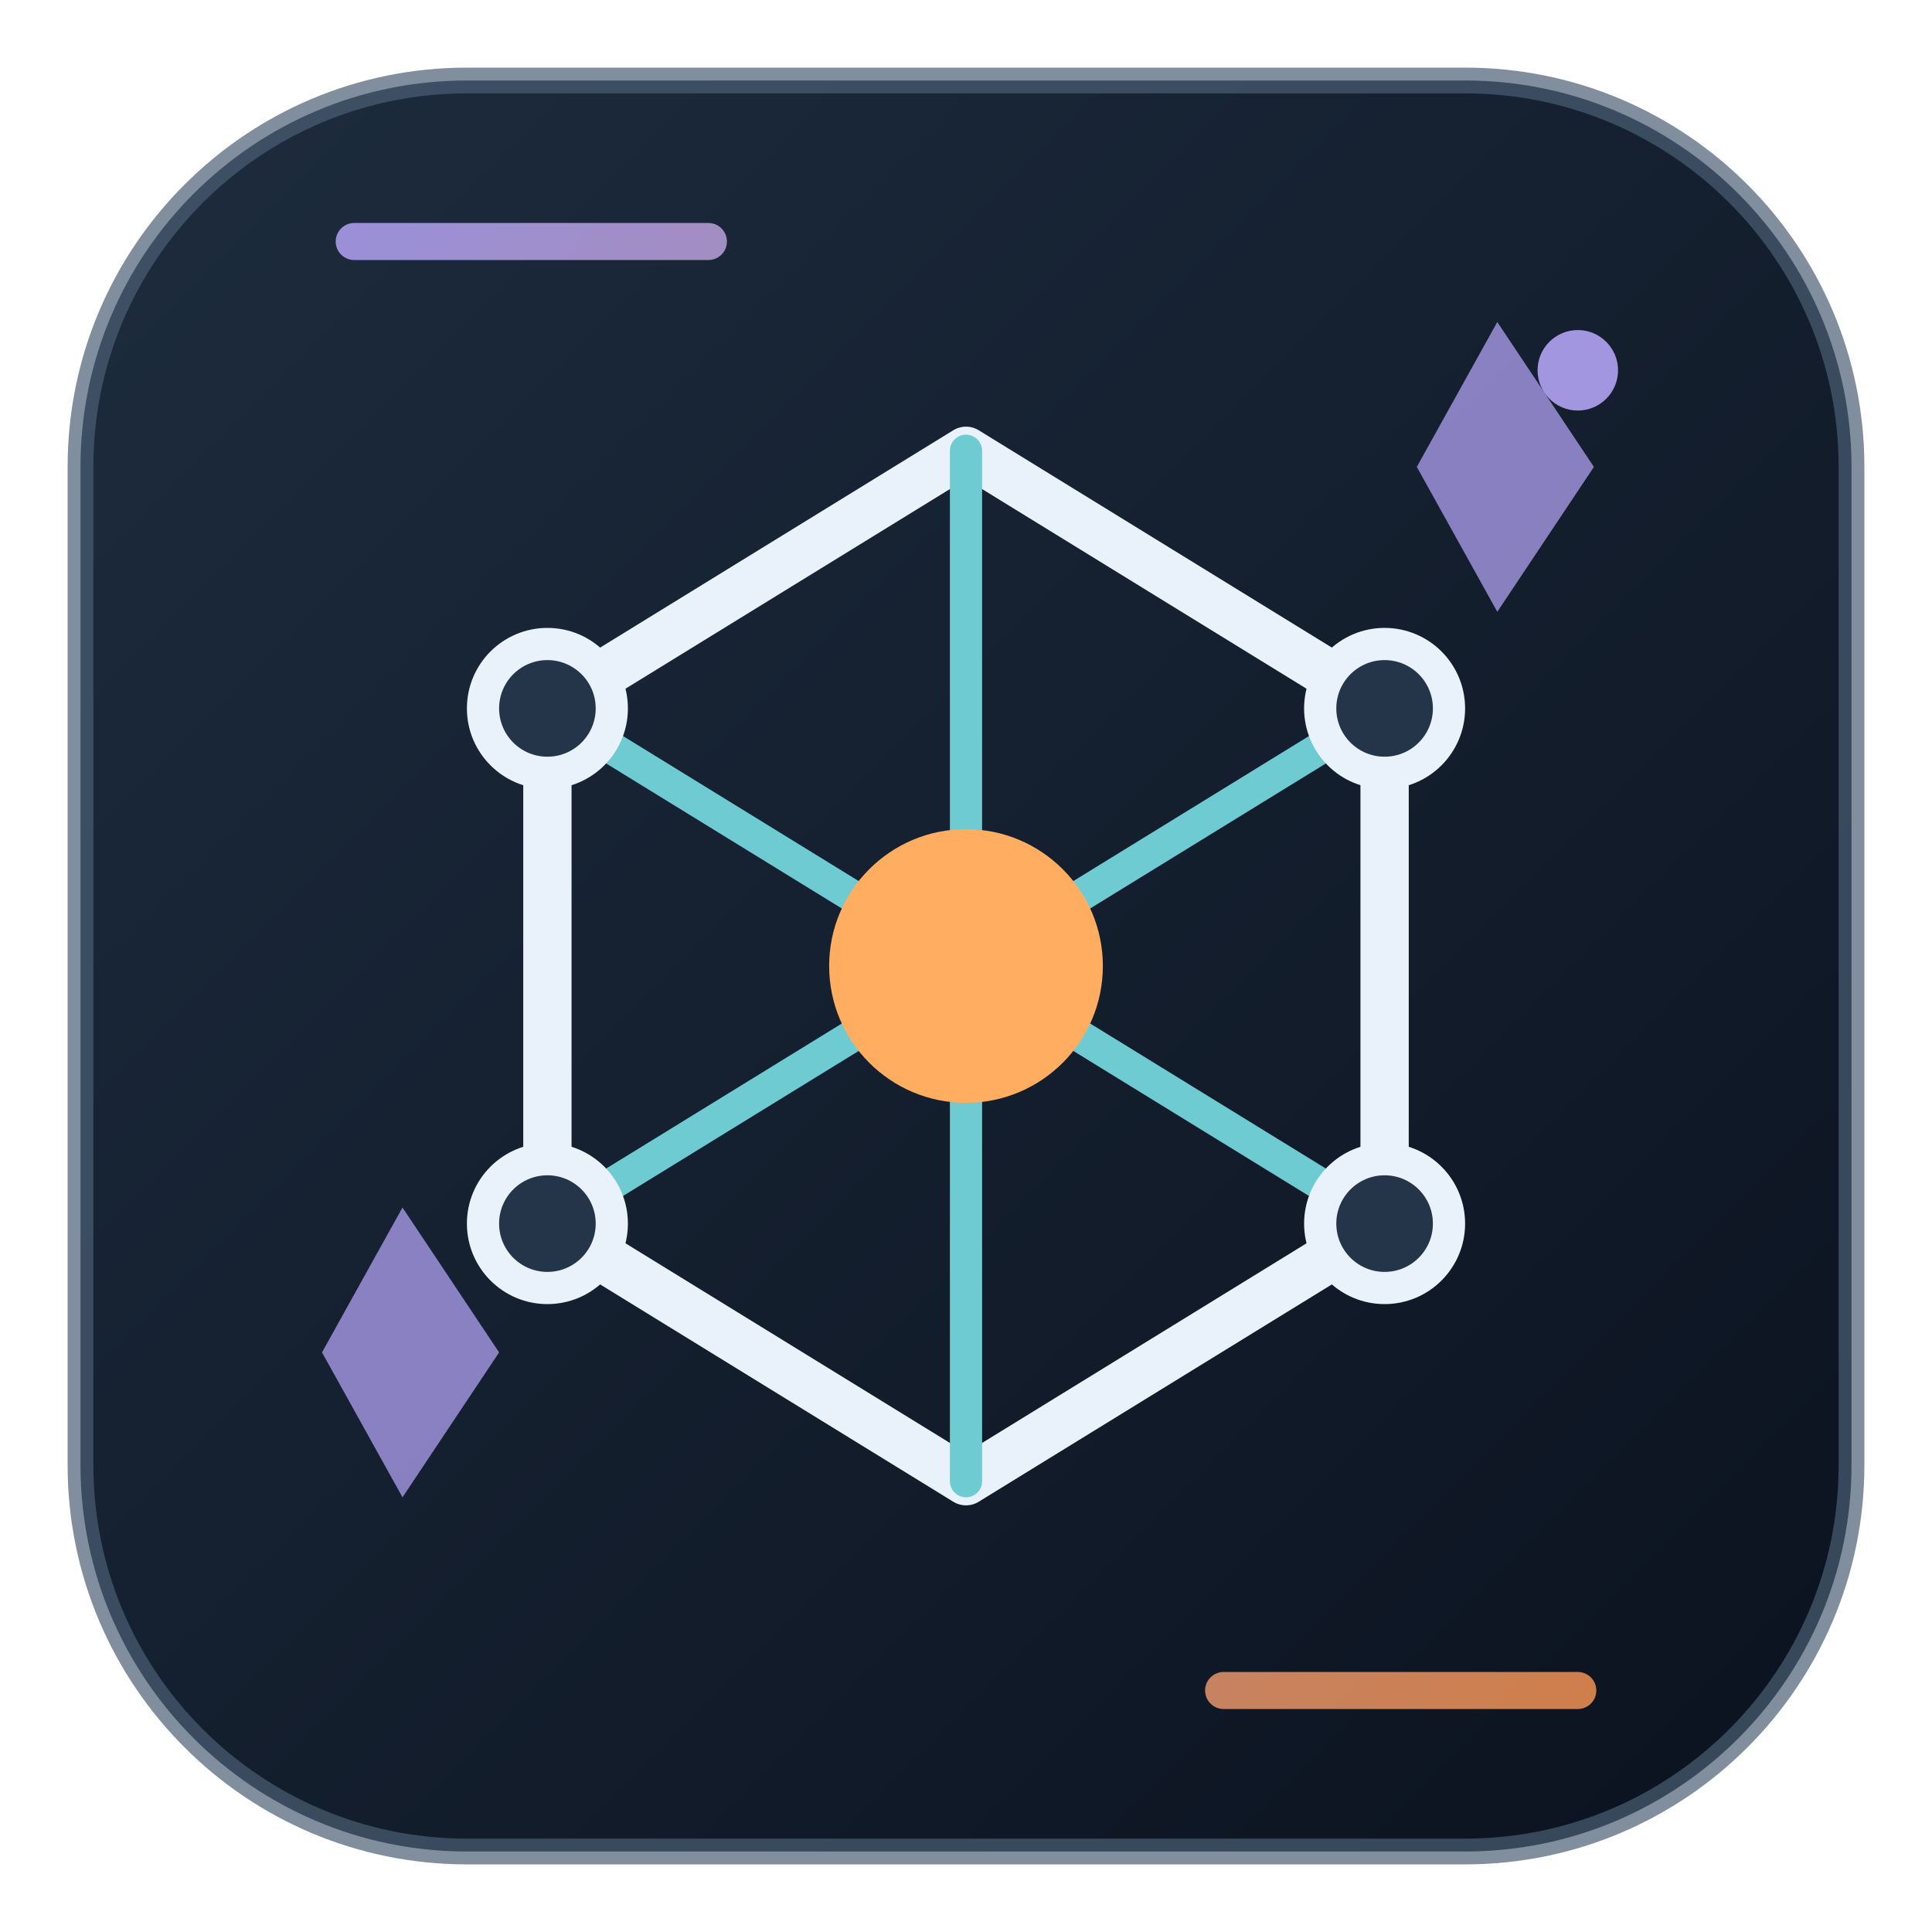
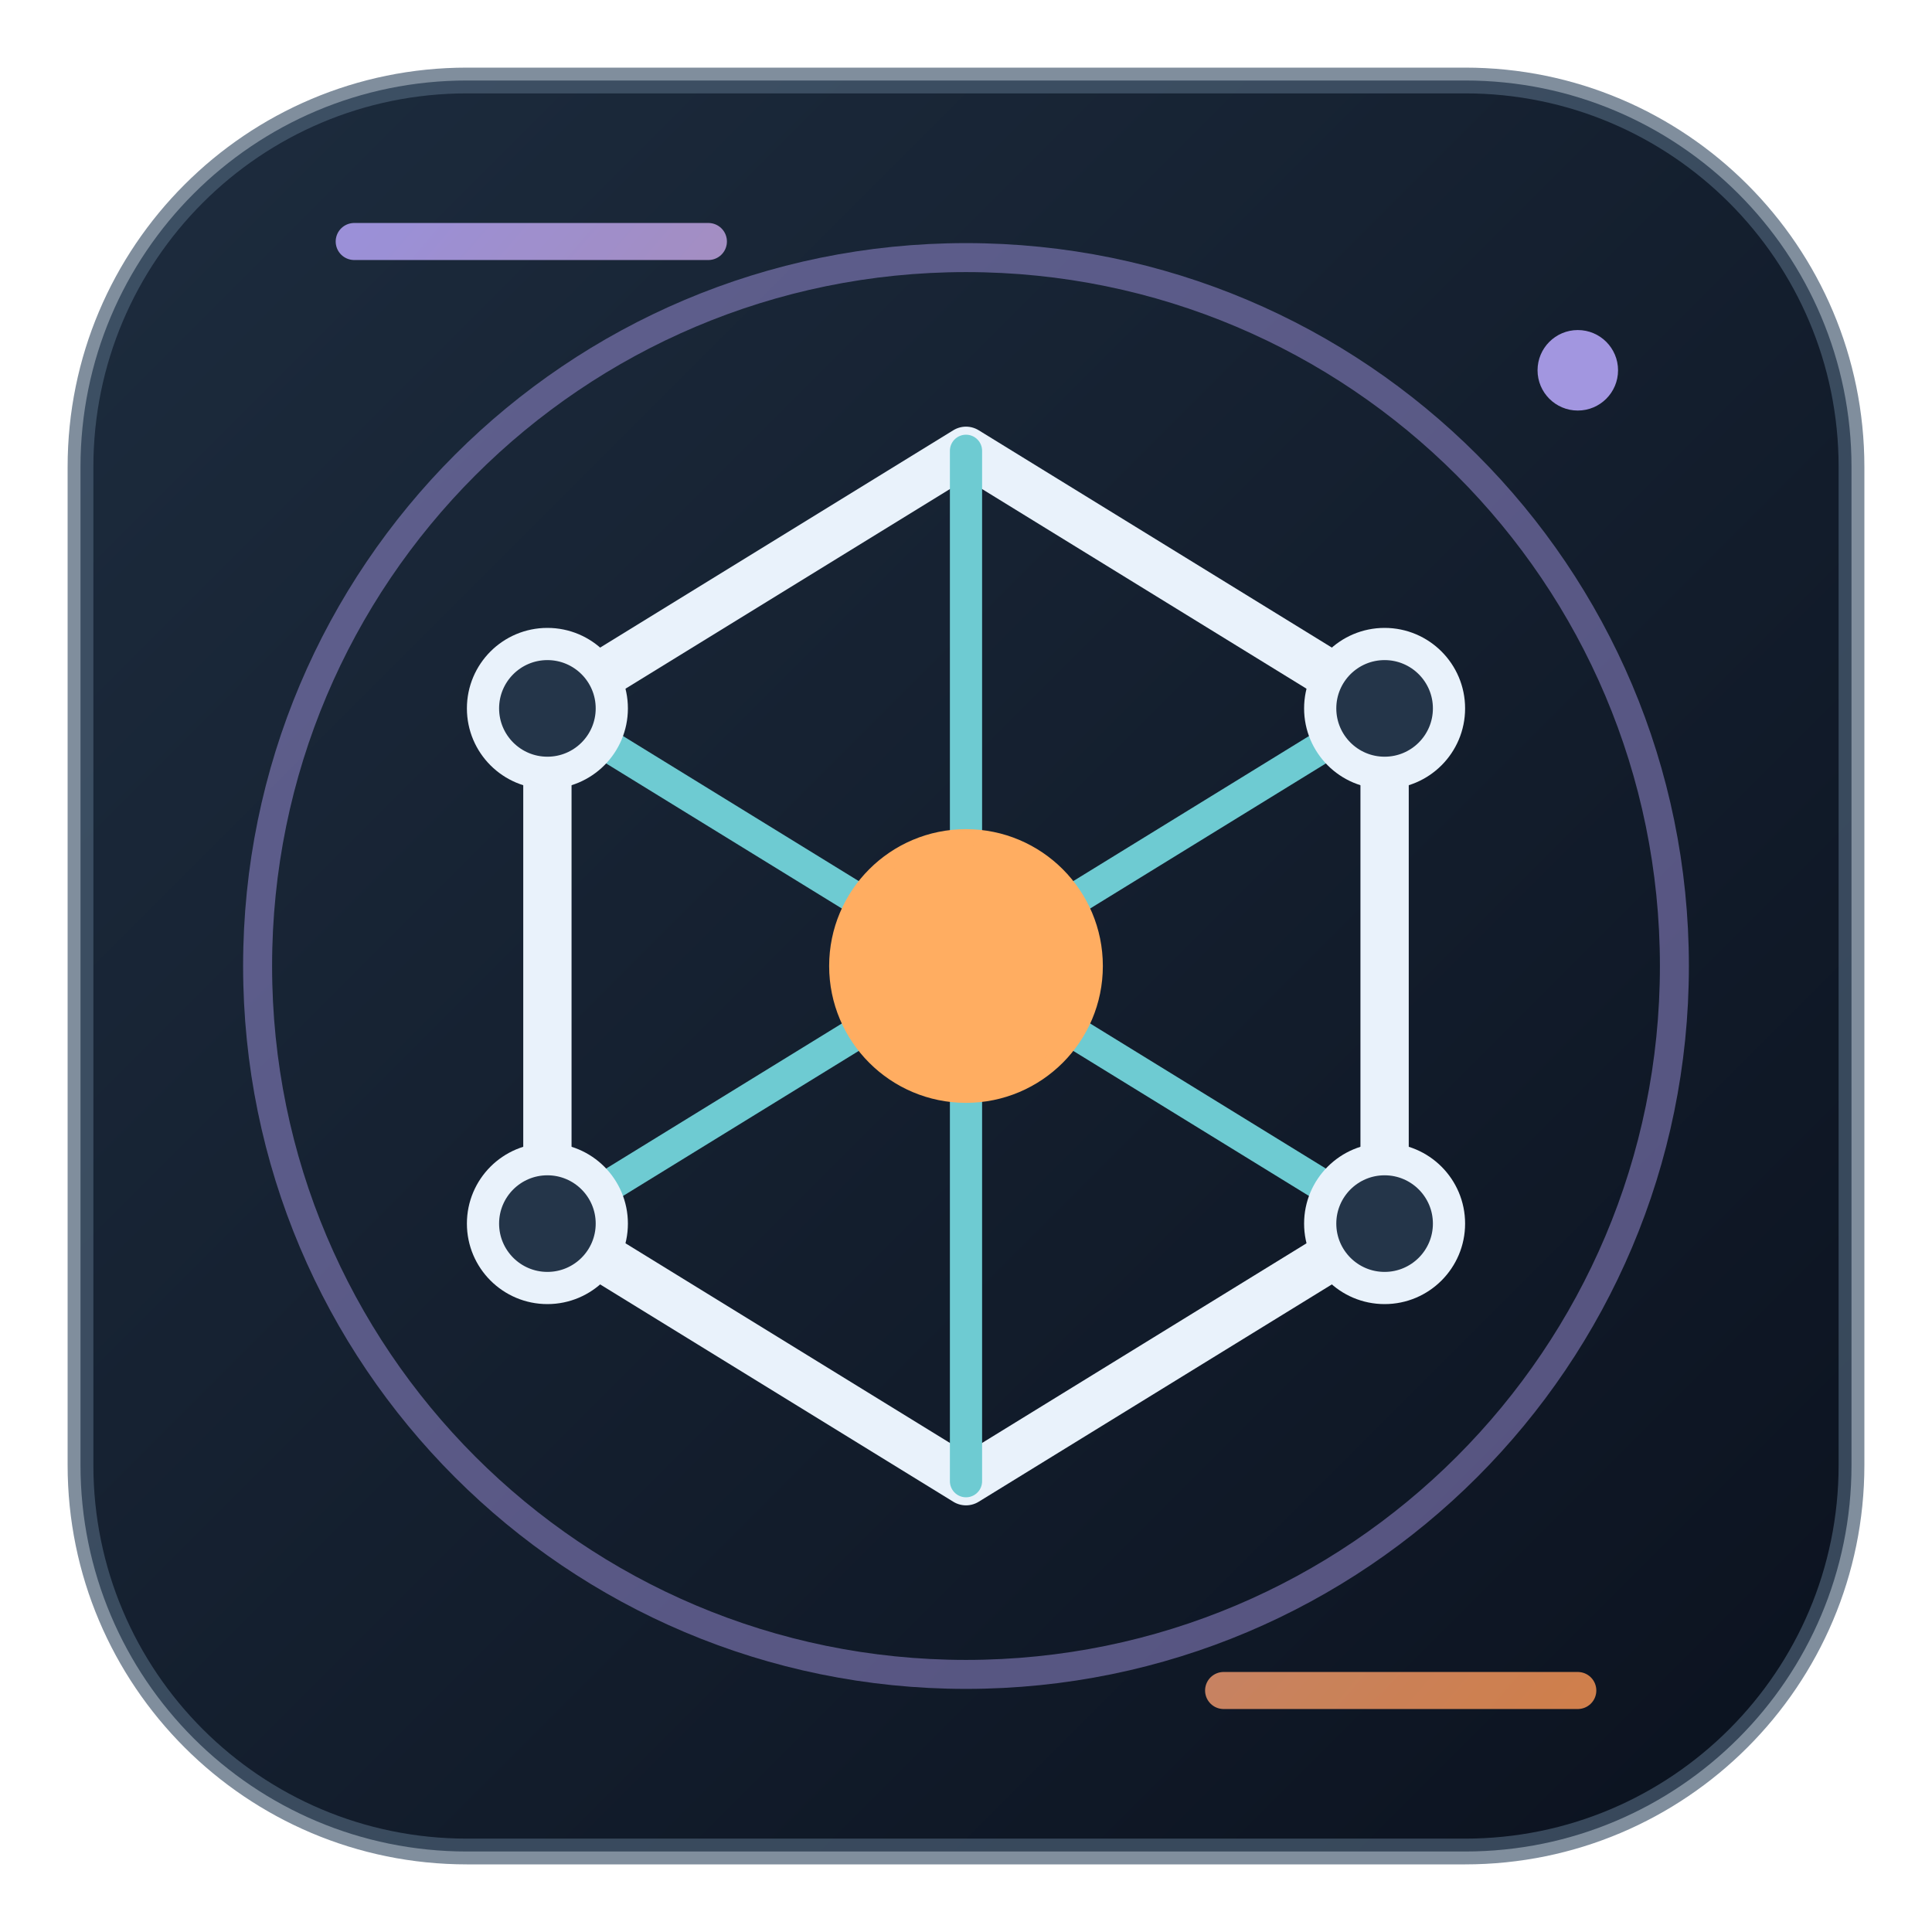
<svg xmlns="http://www.w3.org/2000/svg" width="120" height="120" viewBox="0 0 120 120" role="img" aria-label="Neural Spark" data-creator="Jelvan Elements" data-collection="Premium Icon Studio">
  <defs>
    <linearGradient id="surface" x1="0" x2="1" y1="0" y2="1">
      <stop stop-color="#1D2C3E" />
      <stop offset="1" stop-color="#0B121F" />
    </linearGradient>
    <linearGradient id="edge" x1="0" x2="1" y1="0" y2="1">
      <stop stop-color="#BBAAFF" />
      <stop offset="1" stop-color="#FF9A56" />
    </linearGradient>
  </defs>
  <style>
@keyframes orbit{to{transform:rotate(360deg)}}
@keyframes pulse{0%,100%{opacity:.26;transform:scale(.86)}50%{opacity:1;transform:scale(1.12)}}
@keyframes drift{0%,100%{transform:translateY(-4px)}50%{transform:translateY(4px)}}
@keyframes shimmer{0%,100%{opacity:.16}50%{opacity:.85}}
- .motion{transform-box:fill-box;transform-origin:center;animation:drift 3.4s ease-in-out infinite;}
+ .motion{transform-box:fill-box;transform-origin:center;animation:pulse 3s ease-in-out infinite;}
@media(prefers-reduced-motion:reduce){.motion{animation:none!important}}
</style>
  <rect x="5" y="5" width="110" height="110" rx="24" fill="url(#surface)" stroke="#4B5F74" stroke-opacity=".7" stroke-width="1.6" />
  <path d="M22 15h22M76 105h22" stroke="url(#edge)" stroke-width="2.3" stroke-linecap="round" opacity=".8" />
  <circle cx="98" cy="23" r="2.5" fill="#BBAAFF" opacity=".85" />
  <g>
    <polygon points="60,28 86,44 86,76 60,92 34,76 34,44" fill="none" stroke="#E9F2FB" stroke-width="3" stroke-linejoin="round" />
    <path d="M34 44L60 60l26-16M34 76L60 60l26 16M60 28v64" stroke="#6ECBD2" stroke-width="2" fill="none" stroke-linecap="round" stroke-linejoin="round" />
    <circle cx="60" cy="60" r="8" fill="#FFAD61" stroke="#FFAD61" stroke-width="1" />
    <circle cx="34" cy="44" r="4" fill="#243549" stroke="#E9F2FB" stroke-width="2" />
    <circle cx="86" cy="44" r="4" fill="#243549" stroke="#E9F2FB" stroke-width="2" />
    <circle cx="34" cy="76" r="4" fill="#243549" stroke="#E9F2FB" stroke-width="2" />
    <circle cx="86" cy="76" r="4" fill="#243549" stroke="#E9F2FB" stroke-width="2" />
  </g>
  <g class="motion">
-     <path d="M20 84l5-9 6 9-6 9ZM88 29l5-9 6 9-6 9Z" fill="#BBAAFF" opacity=".7" />
+     <circle cx="60" cy="60" r="44" fill="none" stroke="#BBAAFF" stroke-width="1.8" opacity=".42" />
  </g>
</svg>
